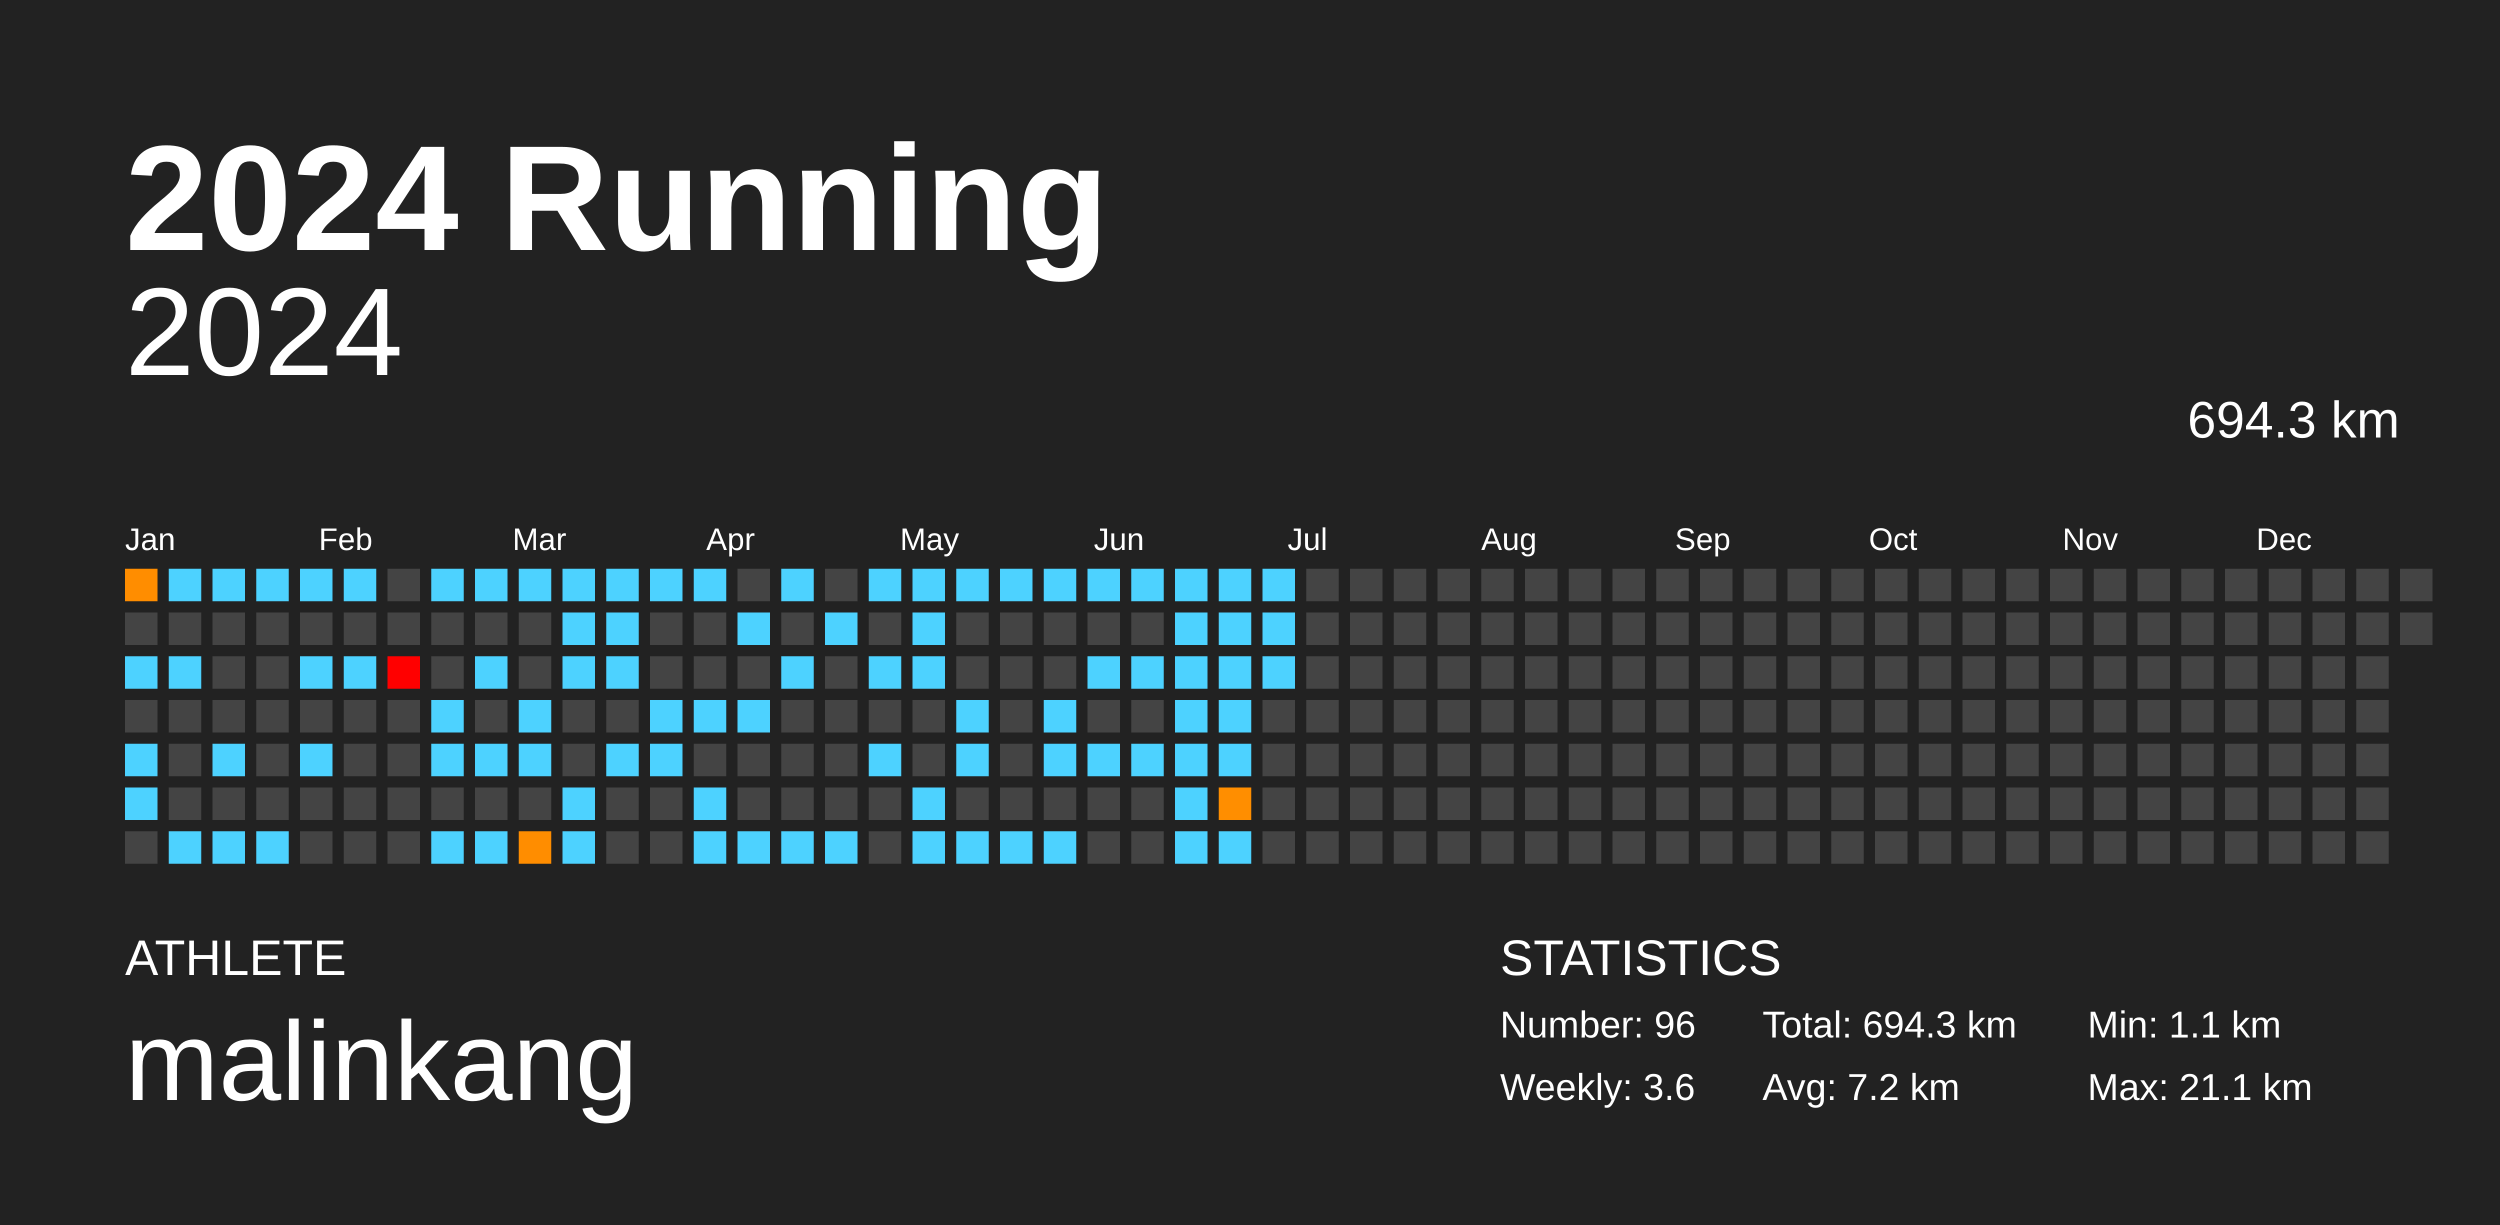
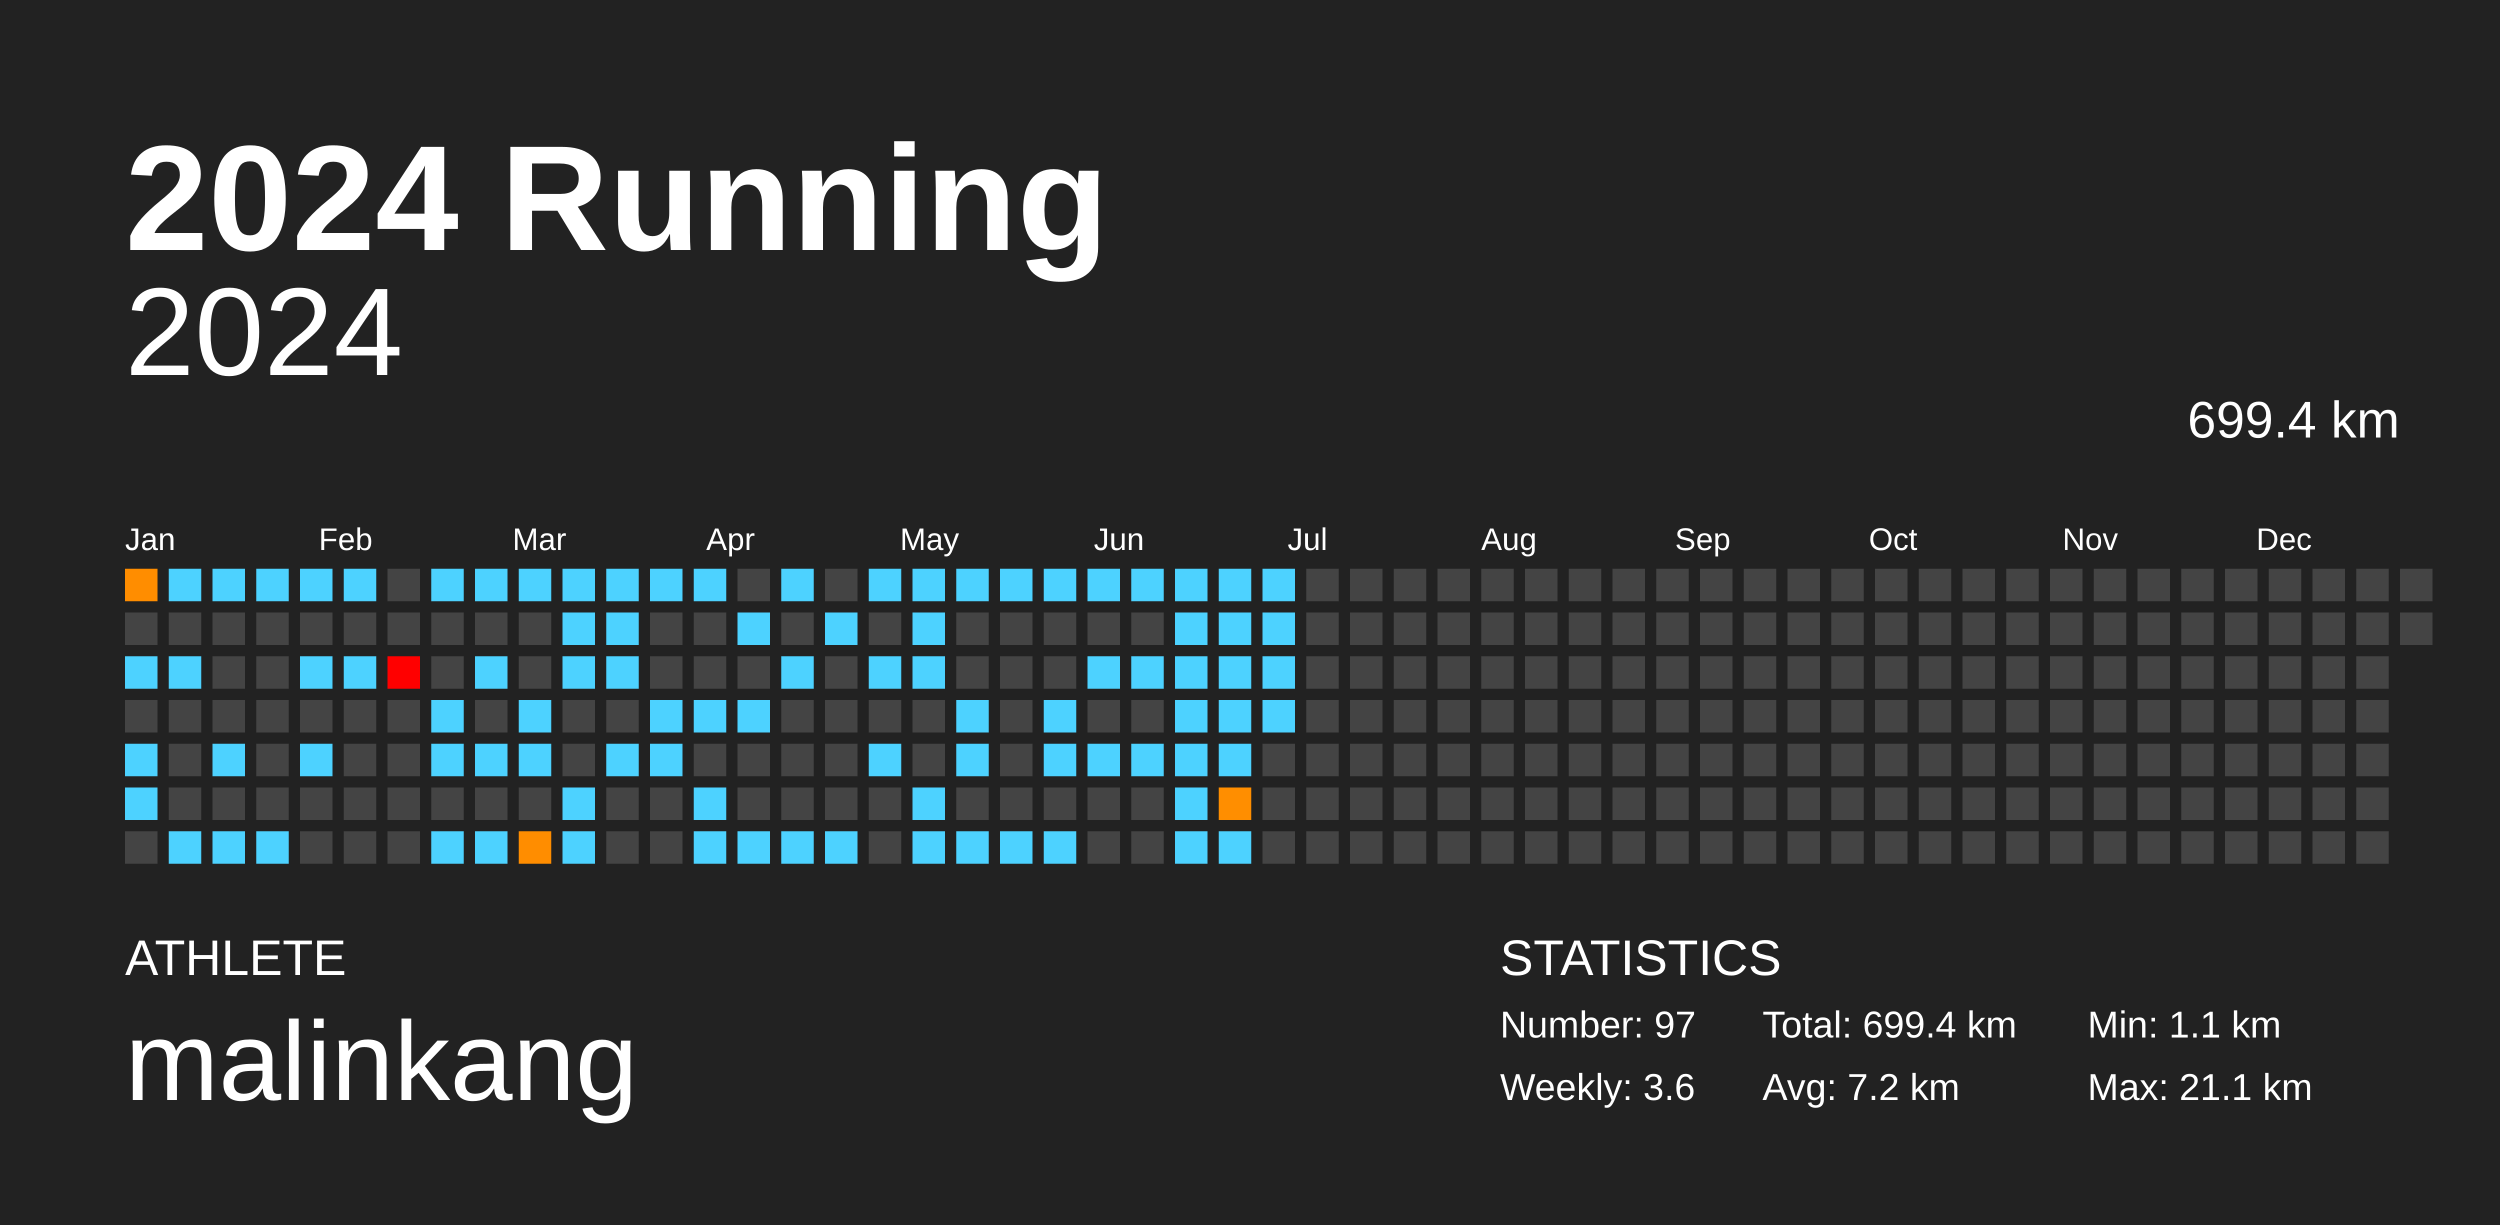
<svg xmlns="http://www.w3.org/2000/svg" baseProfile="full" height="98mm" version="1.1" viewBox="0,0,200,98" width="200mm">
  <defs />
  <rect fill="#222222" height="98" width="200" x="0" y="0" />
  <text fill="#FFFFFF" style="font-size:12px; font-family:Arial; font-weight:bold;" x="10" y="20">2024 Running</text>
  <text fill="#FFFFFF" style="font-size:4px; font-family:Arial" x="10" y="78">ATHLETE</text>
  <text fill="#FFFFFF" style="font-size:9px; font-family:Arial" x="10" y="88">malinkang</text>
  <text fill="#FFFFFF" style="font-size:4px; font-family:Arial" x="120" y="78">STATISTICS</text>
-   <text fill="#FFFFFF" style="font-size:3px; font-family:Arial" x="120" y="83">Number: 96</text>
+   <text fill="#FFFFFF" style="font-size:3px; font-family:Arial" x="120" y="83">Number: 97</text>
  <text fill="#FFFFFF" style="font-size:3px; font-family:Arial" x="120" y="88">Weekly: 3.6</text>
-   <text fill="#FFFFFF" style="font-size:3px; font-family:Arial" x="141" y="83">Total: 694.3 km</text>
+   <text fill="#FFFFFF" style="font-size:3px; font-family:Arial" x="141" y="83">Total: 699.4 km</text>
  <text fill="#FFFFFF" style="font-size:3px; font-family:Arial" x="141" y="88">Avg: 7.2 km</text>
  <text fill="#FFFFFF" style="font-size:3px; font-family:Arial" x="167" y="83">Min: 1.1 km</text>
  <text fill="#FFFFFF" style="font-size:3px; font-family:Arial" x="167" y="88">Max: 21.1 km</text>
  <text alignment-baseline="hanging" fill="#FFFFFF" style="font-size:10.0px; font-family:Arial;" x="10" y="30">2024</text>
-   <text alignment-baseline="hanging" fill="#FFFFFF" style="font-size:4.125px; font-family:Arial;" x="175" y="35">694.3 km</text>
+   <text alignment-baseline="hanging" fill="#FFFFFF" style="font-size:4.125px; font-family:Arial;" x="175" y="35">699.4 km</text>
  <text fill="#FFFFFF" style="font-size:2.5px; font-family:Arial" x="10.0" y="44">Jan</text>
  <text fill="#FFFFFF" style="font-size:2.5px; font-family:Arial" x="25.5" y="44">Feb</text>
  <text fill="#FFFFFF" style="font-size:2.5px; font-family:Arial" x="41.0" y="44">Mar</text>
  <text fill="#FFFFFF" style="font-size:2.5px; font-family:Arial" x="56.5" y="44">Apr</text>
  <text fill="#FFFFFF" style="font-size:2.5px; font-family:Arial" x="72.0" y="44">May</text>
  <text fill="#FFFFFF" style="font-size:2.5px; font-family:Arial" x="87.5" y="44">Jun</text>
  <text fill="#FFFFFF" style="font-size:2.5px; font-family:Arial" x="103.0" y="44">Jul</text>
  <text fill="#FFFFFF" style="font-size:2.5px; font-family:Arial" x="118.5" y="44">Aug</text>
  <text fill="#FFFFFF" style="font-size:2.5px; font-family:Arial" x="134.0" y="44">Sep</text>
  <text fill="#FFFFFF" style="font-size:2.5px; font-family:Arial" x="149.5" y="44">Oct</text>
  <text fill="#FFFFFF" style="font-size:2.5px; font-family:Arial" x="165.0" y="44">Nov</text>
  <text fill="#FFFFFF" style="font-size:2.5px; font-family:Arial" x="180.5" y="44">Dec</text>
  <rect fill="#ff8d00" height="2.6" width="2.6" x="10.0" y="45.5" />
  <rect fill="#444444" height="2.6" width="2.6" x="10.0" y="49.0" />
  <rect fill="#4dd2ff" height="2.6" width="2.6" x="10.0" y="52.5" />
  <rect fill="#444444" height="2.6" width="2.6" x="10.0" y="56.0" />
  <rect fill="#4dd2ff" height="2.6" width="2.6" x="10.0" y="59.5" />
  <rect fill="#4dd2ff" height="2.6" width="2.6" x="10.0" y="63.0" />
  <rect fill="#444444" height="2.6" width="2.6" x="10.0" y="66.5" />
  <rect fill="#4dd2ff" height="2.6" width="2.6" x="13.5" y="45.5" />
  <rect fill="#444444" height="2.6" width="2.6" x="13.5" y="49.0" />
  <rect fill="#4dd2ff" height="2.6" width="2.6" x="13.5" y="52.5" />
  <rect fill="#444444" height="2.6" width="2.6" x="13.5" y="56.0" />
  <rect fill="#444444" height="2.6" width="2.6" x="13.5" y="59.5" />
  <rect fill="#444444" height="2.6" width="2.6" x="13.5" y="63.0" />
  <rect fill="#4dd2ff" height="2.6" width="2.6" x="13.5" y="66.5" />
  <rect fill="#4dd2ff" height="2.6" width="2.6" x="17.0" y="45.5" />
  <rect fill="#444444" height="2.6" width="2.6" x="17.0" y="49.0" />
  <rect fill="#444444" height="2.6" width="2.6" x="17.0" y="52.5" />
  <rect fill="#444444" height="2.6" width="2.6" x="17.0" y="56.0" />
  <rect fill="#4dd2ff" height="2.6" width="2.6" x="17.0" y="59.5" />
  <rect fill="#444444" height="2.6" width="2.6" x="17.0" y="63.0" />
  <rect fill="#4dd2ff" height="2.6" width="2.6" x="17.0" y="66.5" />
  <rect fill="#4dd2ff" height="2.6" width="2.6" x="20.5" y="45.5" />
  <rect fill="#444444" height="2.6" width="2.6" x="20.5" y="49.0" />
  <rect fill="#444444" height="2.6" width="2.6" x="20.5" y="52.5" />
  <rect fill="#444444" height="2.6" width="2.6" x="20.5" y="56.0" />
  <rect fill="#444444" height="2.6" width="2.6" x="20.5" y="59.5" />
  <rect fill="#444444" height="2.6" width="2.6" x="20.5" y="63.0" />
  <rect fill="#4dd2ff" height="2.6" width="2.6" x="20.5" y="66.5" />
  <rect fill="#4dd2ff" height="2.6" width="2.6" x="24.0" y="45.5" />
  <rect fill="#444444" height="2.6" width="2.6" x="24.0" y="49.0" />
  <rect fill="#4dd2ff" height="2.6" width="2.6" x="24.0" y="52.5" />
  <rect fill="#444444" height="2.6" width="2.6" x="24.0" y="56.0" />
  <rect fill="#4dd2ff" height="2.6" width="2.6" x="24.0" y="59.5" />
  <rect fill="#444444" height="2.6" width="2.6" x="24.0" y="63.0" />
  <rect fill="#444444" height="2.6" width="2.6" x="24.0" y="66.5" />
  <rect fill="#4dd2ff" height="2.6" width="2.6" x="27.5" y="45.5" />
  <rect fill="#444444" height="2.6" width="2.6" x="27.5" y="49.0" />
  <rect fill="#4dd2ff" height="2.6" width="2.6" x="27.5" y="52.5" />
  <rect fill="#444444" height="2.6" width="2.6" x="27.5" y="56.0" />
  <rect fill="#444444" height="2.6" width="2.6" x="27.5" y="59.5" />
  <rect fill="#444444" height="2.6" width="2.6" x="27.5" y="63.0" />
  <rect fill="#444444" height="2.6" width="2.6" x="27.5" y="66.5" />
  <rect fill="#444444" height="2.6" width="2.6" x="31.0" y="45.5" />
  <rect fill="#444444" height="2.6" width="2.6" x="31.0" y="49.0" />
  <rect fill="red" height="2.6" width="2.6" x="31.0" y="52.5" />
  <rect fill="#444444" height="2.6" width="2.6" x="31.0" y="56.0" />
  <rect fill="#444444" height="2.6" width="2.6" x="31.0" y="59.5" />
  <rect fill="#444444" height="2.6" width="2.6" x="31.0" y="63.0" />
  <rect fill="#444444" height="2.6" width="2.6" x="31.0" y="66.5" />
  <rect fill="#4dd2ff" height="2.6" width="2.6" x="34.5" y="45.5" />
  <rect fill="#444444" height="2.6" width="2.6" x="34.5" y="49.0" />
  <rect fill="#444444" height="2.6" width="2.6" x="34.5" y="52.5" />
  <rect fill="#4dd2ff" height="2.6" width="2.6" x="34.5" y="56.0" />
  <rect fill="#4dd2ff" height="2.6" width="2.6" x="34.5" y="59.5" />
  <rect fill="#444444" height="2.6" width="2.6" x="34.5" y="63.0" />
  <rect fill="#4dd2ff" height="2.6" width="2.6" x="34.5" y="66.5" />
  <rect fill="#4dd2ff" height="2.6" width="2.6" x="38.0" y="45.5" />
  <rect fill="#444444" height="2.6" width="2.6" x="38.0" y="49.0" />
  <rect fill="#4dd2ff" height="2.6" width="2.6" x="38.0" y="52.5" />
  <rect fill="#444444" height="2.6" width="2.6" x="38.0" y="56.0" />
  <rect fill="#4dd2ff" height="2.6" width="2.6" x="38.0" y="59.5" />
  <rect fill="#444444" height="2.6" width="2.6" x="38.0" y="63.0" />
  <rect fill="#4dd2ff" height="2.6" width="2.6" x="38.0" y="66.5" />
  <rect fill="#4dd2ff" height="2.6" width="2.6" x="41.5" y="45.5" />
  <rect fill="#444444" height="2.6" width="2.6" x="41.5" y="49.0" />
  <rect fill="#444444" height="2.6" width="2.6" x="41.5" y="52.5" />
  <rect fill="#4dd2ff" height="2.6" width="2.6" x="41.5" y="56.0" />
  <rect fill="#4dd2ff" height="2.6" width="2.6" x="41.5" y="59.5" />
  <rect fill="#444444" height="2.6" width="2.6" x="41.5" y="63.0" />
  <rect fill="#ff8d00" height="2.6" width="2.6" x="41.5" y="66.5" />
  <rect fill="#4dd2ff" height="2.6" width="2.6" x="45.0" y="45.5" />
  <rect fill="#4dd2ff" height="2.6" width="2.6" x="45.0" y="49.0" />
  <rect fill="#4dd2ff" height="2.6" width="2.6" x="45.0" y="52.5" />
  <rect fill="#444444" height="2.6" width="2.6" x="45.0" y="56.0" />
  <rect fill="#444444" height="2.6" width="2.6" x="45.0" y="59.5" />
  <rect fill="#4dd2ff" height="2.6" width="2.6" x="45.0" y="63.0" />
  <rect fill="#4dd2ff" height="2.6" width="2.6" x="45.0" y="66.5" />
  <rect fill="#4dd2ff" height="2.6" width="2.6" x="48.5" y="45.5" />
  <rect fill="#4dd2ff" height="2.6" width="2.6" x="48.5" y="49.0" />
  <rect fill="#4dd2ff" height="2.6" width="2.6" x="48.5" y="52.5" />
  <rect fill="#444444" height="2.6" width="2.6" x="48.5" y="56.0" />
  <rect fill="#4dd2ff" height="2.6" width="2.6" x="48.5" y="59.5" />
  <rect fill="#444444" height="2.6" width="2.6" x="48.5" y="63.0" />
  <rect fill="#444444" height="2.6" width="2.6" x="48.5" y="66.5" />
  <rect fill="#4dd2ff" height="2.6" width="2.6" x="52.0" y="45.5" />
  <rect fill="#444444" height="2.6" width="2.6" x="52.0" y="49.0" />
  <rect fill="#444444" height="2.6" width="2.6" x="52.0" y="52.5" />
  <rect fill="#4dd2ff" height="2.6" width="2.6" x="52.0" y="56.0" />
  <rect fill="#4dd2ff" height="2.6" width="2.6" x="52.0" y="59.5" />
  <rect fill="#444444" height="2.6" width="2.6" x="52.0" y="63.0" />
  <rect fill="#444444" height="2.6" width="2.6" x="52.0" y="66.5" />
  <rect fill="#4dd2ff" height="2.6" width="2.6" x="55.5" y="45.5" />
  <rect fill="#444444" height="2.6" width="2.6" x="55.5" y="49.0" />
  <rect fill="#444444" height="2.6" width="2.6" x="55.5" y="52.5" />
  <rect fill="#4dd2ff" height="2.6" width="2.6" x="55.5" y="56.0" />
  <rect fill="#444444" height="2.6" width="2.6" x="55.5" y="59.5" />
  <rect fill="#4dd2ff" height="2.6" width="2.6" x="55.5" y="63.0" />
  <rect fill="#4dd2ff" height="2.6" width="2.6" x="55.5" y="66.5" />
  <rect fill="#444444" height="2.6" width="2.6" x="59.0" y="45.5" />
  <rect fill="#4dd2ff" height="2.6" width="2.6" x="59.0" y="49.0" />
  <rect fill="#444444" height="2.6" width="2.6" x="59.0" y="52.5" />
  <rect fill="#4dd2ff" height="2.6" width="2.6" x="59.0" y="56.0" />
  <rect fill="#444444" height="2.6" width="2.6" x="59.0" y="59.5" />
  <rect fill="#444444" height="2.6" width="2.6" x="59.0" y="63.0" />
  <rect fill="#4dd2ff" height="2.6" width="2.6" x="59.0" y="66.5" />
  <rect fill="#4dd2ff" height="2.6" width="2.6" x="62.5" y="45.5" />
  <rect fill="#444444" height="2.6" width="2.6" x="62.5" y="49.0" />
  <rect fill="#4dd2ff" height="2.6" width="2.6" x="62.5" y="52.5" />
  <rect fill="#444444" height="2.6" width="2.6" x="62.5" y="56.0" />
  <rect fill="#444444" height="2.6" width="2.6" x="62.5" y="59.5" />
  <rect fill="#444444" height="2.6" width="2.6" x="62.5" y="63.0" />
  <rect fill="#4dd2ff" height="2.6" width="2.6" x="62.5" y="66.5" />
  <rect fill="#444444" height="2.6" width="2.6" x="66.0" y="45.5" />
  <rect fill="#4dd2ff" height="2.6" width="2.6" x="66.0" y="49.0" />
  <rect fill="#444444" height="2.6" width="2.6" x="66.0" y="52.5" />
  <rect fill="#444444" height="2.6" width="2.6" x="66.0" y="56.0" />
  <rect fill="#444444" height="2.6" width="2.6" x="66.0" y="59.5" />
  <rect fill="#444444" height="2.6" width="2.6" x="66.0" y="63.0" />
  <rect fill="#4dd2ff" height="2.6" width="2.6" x="66.0" y="66.5" />
  <rect fill="#4dd2ff" height="2.6" width="2.6" x="69.5" y="45.5" />
  <rect fill="#444444" height="2.6" width="2.6" x="69.5" y="49.0" />
  <rect fill="#4dd2ff" height="2.6" width="2.6" x="69.5" y="52.5" />
  <rect fill="#444444" height="2.6" width="2.6" x="69.5" y="56.0" />
  <rect fill="#4dd2ff" height="2.6" width="2.6" x="69.5" y="59.5" />
  <rect fill="#444444" height="2.6" width="2.6" x="69.5" y="63.0" />
  <rect fill="#444444" height="2.6" width="2.6" x="69.5" y="66.5" />
  <rect fill="#4dd2ff" height="2.6" width="2.6" x="73.0" y="45.5" />
  <rect fill="#4dd2ff" height="2.6" width="2.6" x="73.0" y="49.0" />
  <rect fill="#4dd2ff" height="2.6" width="2.6" x="73.0" y="52.5" />
  <rect fill="#444444" height="2.6" width="2.6" x="73.0" y="56.0" />
  <rect fill="#444444" height="2.6" width="2.6" x="73.0" y="59.5" />
  <rect fill="#4dd2ff" height="2.6" width="2.6" x="73.0" y="63.0" />
  <rect fill="#4dd2ff" height="2.6" width="2.6" x="73.0" y="66.5" />
  <rect fill="#4dd2ff" height="2.6" width="2.6" x="76.5" y="45.5" />
  <rect fill="#444444" height="2.6" width="2.6" x="76.5" y="49.0" />
  <rect fill="#444444" height="2.6" width="2.6" x="76.5" y="52.5" />
  <rect fill="#4dd2ff" height="2.6" width="2.6" x="76.5" y="56.0" />
  <rect fill="#4dd2ff" height="2.6" width="2.6" x="76.5" y="59.5" />
  <rect fill="#444444" height="2.6" width="2.6" x="76.5" y="63.0" />
  <rect fill="#4dd2ff" height="2.6" width="2.6" x="76.5" y="66.5" />
  <rect fill="#4dd2ff" height="2.6" width="2.6" x="80.0" y="45.5" />
  <rect fill="#444444" height="2.6" width="2.6" x="80.0" y="49.0" />
  <rect fill="#444444" height="2.6" width="2.6" x="80.0" y="52.5" />
  <rect fill="#444444" height="2.6" width="2.6" x="80.0" y="56.0" />
  <rect fill="#444444" height="2.6" width="2.6" x="80.0" y="59.5" />
  <rect fill="#444444" height="2.6" width="2.6" x="80.0" y="63.0" />
  <rect fill="#4dd2ff" height="2.6" width="2.6" x="80.0" y="66.5" />
  <rect fill="#4dd2ff" height="2.6" width="2.6" x="83.5" y="45.5" />
  <rect fill="#444444" height="2.6" width="2.6" x="83.5" y="49.0" />
  <rect fill="#444444" height="2.6" width="2.6" x="83.5" y="52.5" />
  <rect fill="#4dd2ff" height="2.6" width="2.6" x="83.5" y="56.0" />
  <rect fill="#4dd2ff" height="2.6" width="2.6" x="83.5" y="59.5" />
  <rect fill="#444444" height="2.6" width="2.6" x="83.5" y="63.0" />
  <rect fill="#4dd2ff" height="2.6" width="2.6" x="83.5" y="66.5" />
  <rect fill="#4dd2ff" height="2.6" width="2.6" x="87.0" y="45.5" />
  <rect fill="#444444" height="2.6" width="2.6" x="87.0" y="49.0" />
  <rect fill="#4dd2ff" height="2.6" width="2.6" x="87.0" y="52.5" />
  <rect fill="#444444" height="2.6" width="2.6" x="87.0" y="56.0" />
  <rect fill="#4dd2ff" height="2.6" width="2.6" x="87.0" y="59.5" />
  <rect fill="#444444" height="2.6" width="2.6" x="87.0" y="63.0" />
  <rect fill="#444444" height="2.6" width="2.6" x="87.0" y="66.5" />
  <rect fill="#4dd2ff" height="2.6" width="2.6" x="90.5" y="45.5" />
  <rect fill="#444444" height="2.6" width="2.6" x="90.5" y="49.0" />
  <rect fill="#4dd2ff" height="2.6" width="2.6" x="90.5" y="52.5" />
  <rect fill="#444444" height="2.6" width="2.6" x="90.5" y="56.0" />
  <rect fill="#4dd2ff" height="2.6" width="2.6" x="90.5" y="59.5" />
  <rect fill="#444444" height="2.6" width="2.6" x="90.5" y="63.0" />
  <rect fill="#444444" height="2.6" width="2.6" x="90.5" y="66.5" />
  <rect fill="#4dd2ff" height="2.6" width="2.6" x="94.0" y="45.5" />
  <rect fill="#4dd2ff" height="2.6" width="2.6" x="94.0" y="49.0" />
  <rect fill="#4dd2ff" height="2.6" width="2.6" x="94.0" y="52.5" />
  <rect fill="#4dd2ff" height="2.6" width="2.6" x="94.0" y="56.0" />
  <rect fill="#4dd2ff" height="2.6" width="2.6" x="94.0" y="59.5" />
  <rect fill="#4dd2ff" height="2.6" width="2.6" x="94.0" y="63.0" />
  <rect fill="#4dd2ff" height="2.6" width="2.6" x="94.0" y="66.5" />
  <rect fill="#4dd2ff" height="2.6" width="2.6" x="97.5" y="45.5" />
  <rect fill="#4dd2ff" height="2.6" width="2.6" x="97.5" y="49.0" />
  <rect fill="#4dd2ff" height="2.6" width="2.6" x="97.5" y="52.5" />
  <rect fill="#4dd2ff" height="2.6" width="2.6" x="97.5" y="56.0" />
  <rect fill="#4dd2ff" height="2.6" width="2.6" x="97.5" y="59.5" />
  <rect fill="#ff8e00" height="2.6" width="2.6" x="97.5" y="63.0" />
  <rect fill="#4dd2ff" height="2.6" width="2.6" x="97.5" y="66.5" />
  <rect fill="#4dd2ff" height="2.6" width="2.6" x="101.0" y="45.5" />
  <rect fill="#4dd2ff" height="2.6" width="2.6" x="101.0" y="49.0" />
  <rect fill="#4dd2ff" height="2.6" width="2.6" x="101.0" y="52.5" />
-   <rect fill="#444444" height="2.6" width="2.6" x="101.0" y="56.0" />
+   <rect fill="#4dd2ff" height="2.6" width="2.6" x="101.0" y="56.0" />
  <rect fill="#444444" height="2.6" width="2.6" x="101.0" y="59.5" />
  <rect fill="#444444" height="2.6" width="2.6" x="101.0" y="63.0" />
  <rect fill="#444444" height="2.6" width="2.6" x="101.0" y="66.5" />
  <rect fill="#444444" height="2.6" width="2.6" x="104.5" y="45.5" />
  <rect fill="#444444" height="2.6" width="2.6" x="104.5" y="49.0" />
  <rect fill="#444444" height="2.6" width="2.6" x="104.5" y="52.5" />
  <rect fill="#444444" height="2.6" width="2.6" x="104.5" y="56.0" />
  <rect fill="#444444" height="2.6" width="2.6" x="104.5" y="59.5" />
  <rect fill="#444444" height="2.6" width="2.6" x="104.5" y="63.0" />
  <rect fill="#444444" height="2.6" width="2.6" x="104.5" y="66.5" />
  <rect fill="#444444" height="2.6" width="2.6" x="108.0" y="45.5" />
  <rect fill="#444444" height="2.6" width="2.6" x="108.0" y="49.0" />
  <rect fill="#444444" height="2.6" width="2.6" x="108.0" y="52.5" />
  <rect fill="#444444" height="2.6" width="2.6" x="108.0" y="56.0" />
  <rect fill="#444444" height="2.6" width="2.6" x="108.0" y="59.5" />
  <rect fill="#444444" height="2.6" width="2.6" x="108.0" y="63.0" />
  <rect fill="#444444" height="2.6" width="2.6" x="108.0" y="66.5" />
  <rect fill="#444444" height="2.6" width="2.6" x="111.5" y="45.5" />
  <rect fill="#444444" height="2.6" width="2.6" x="111.5" y="49.0" />
  <rect fill="#444444" height="2.6" width="2.6" x="111.5" y="52.5" />
  <rect fill="#444444" height="2.6" width="2.6" x="111.5" y="56.0" />
  <rect fill="#444444" height="2.6" width="2.6" x="111.5" y="59.5" />
  <rect fill="#444444" height="2.6" width="2.6" x="111.5" y="63.0" />
  <rect fill="#444444" height="2.6" width="2.6" x="111.5" y="66.5" />
  <rect fill="#444444" height="2.6" width="2.6" x="115.0" y="45.5" />
  <rect fill="#444444" height="2.6" width="2.6" x="115.0" y="49.0" />
  <rect fill="#444444" height="2.6" width="2.6" x="115.0" y="52.5" />
  <rect fill="#444444" height="2.6" width="2.6" x="115.0" y="56.0" />
  <rect fill="#444444" height="2.6" width="2.6" x="115.0" y="59.5" />
  <rect fill="#444444" height="2.6" width="2.6" x="115.0" y="63.0" />
  <rect fill="#444444" height="2.6" width="2.6" x="115.0" y="66.5" />
  <rect fill="#444444" height="2.6" width="2.6" x="118.5" y="45.5" />
  <rect fill="#444444" height="2.6" width="2.6" x="118.5" y="49.0" />
  <rect fill="#444444" height="2.6" width="2.6" x="118.5" y="52.5" />
  <rect fill="#444444" height="2.6" width="2.6" x="118.5" y="56.0" />
  <rect fill="#444444" height="2.6" width="2.6" x="118.5" y="59.5" />
  <rect fill="#444444" height="2.6" width="2.6" x="118.5" y="63.0" />
  <rect fill="#444444" height="2.6" width="2.6" x="118.5" y="66.5" />
  <rect fill="#444444" height="2.6" width="2.6" x="122.0" y="45.5" />
  <rect fill="#444444" height="2.6" width="2.6" x="122.0" y="49.0" />
  <rect fill="#444444" height="2.6" width="2.6" x="122.0" y="52.5" />
  <rect fill="#444444" height="2.6" width="2.6" x="122.0" y="56.0" />
  <rect fill="#444444" height="2.6" width="2.6" x="122.0" y="59.5" />
  <rect fill="#444444" height="2.6" width="2.6" x="122.0" y="63.0" />
  <rect fill="#444444" height="2.6" width="2.6" x="122.0" y="66.5" />
  <rect fill="#444444" height="2.6" width="2.6" x="125.5" y="45.5" />
  <rect fill="#444444" height="2.6" width="2.6" x="125.5" y="49.0" />
  <rect fill="#444444" height="2.6" width="2.6" x="125.5" y="52.5" />
  <rect fill="#444444" height="2.6" width="2.6" x="125.5" y="56.0" />
  <rect fill="#444444" height="2.6" width="2.6" x="125.5" y="59.5" />
  <rect fill="#444444" height="2.6" width="2.6" x="125.5" y="63.0" />
  <rect fill="#444444" height="2.6" width="2.6" x="125.5" y="66.5" />
  <rect fill="#444444" height="2.6" width="2.6" x="129.0" y="45.5" />
  <rect fill="#444444" height="2.6" width="2.6" x="129.0" y="49.0" />
  <rect fill="#444444" height="2.6" width="2.6" x="129.0" y="52.5" />
  <rect fill="#444444" height="2.6" width="2.6" x="129.0" y="56.0" />
  <rect fill="#444444" height="2.6" width="2.6" x="129.0" y="59.5" />
  <rect fill="#444444" height="2.6" width="2.6" x="129.0" y="63.0" />
  <rect fill="#444444" height="2.6" width="2.6" x="129.0" y="66.5" />
  <rect fill="#444444" height="2.6" width="2.6" x="132.5" y="45.5" />
  <rect fill="#444444" height="2.6" width="2.6" x="132.5" y="49.0" />
  <rect fill="#444444" height="2.6" width="2.6" x="132.5" y="52.5" />
  <rect fill="#444444" height="2.6" width="2.6" x="132.5" y="56.0" />
  <rect fill="#444444" height="2.6" width="2.6" x="132.5" y="59.5" />
  <rect fill="#444444" height="2.6" width="2.6" x="132.5" y="63.0" />
  <rect fill="#444444" height="2.6" width="2.6" x="132.5" y="66.5" />
  <rect fill="#444444" height="2.6" width="2.6" x="136.0" y="45.5" />
  <rect fill="#444444" height="2.6" width="2.6" x="136.0" y="49.0" />
  <rect fill="#444444" height="2.6" width="2.6" x="136.0" y="52.5" />
  <rect fill="#444444" height="2.6" width="2.6" x="136.0" y="56.0" />
  <rect fill="#444444" height="2.6" width="2.6" x="136.0" y="59.5" />
  <rect fill="#444444" height="2.6" width="2.6" x="136.0" y="63.0" />
  <rect fill="#444444" height="2.6" width="2.6" x="136.0" y="66.5" />
  <rect fill="#444444" height="2.6" width="2.6" x="139.5" y="45.5" />
  <rect fill="#444444" height="2.6" width="2.6" x="139.5" y="49.0" />
  <rect fill="#444444" height="2.6" width="2.6" x="139.5" y="52.5" />
  <rect fill="#444444" height="2.6" width="2.6" x="139.5" y="56.0" />
  <rect fill="#444444" height="2.6" width="2.6" x="139.5" y="59.5" />
  <rect fill="#444444" height="2.6" width="2.6" x="139.5" y="63.0" />
  <rect fill="#444444" height="2.6" width="2.6" x="139.5" y="66.5" />
  <rect fill="#444444" height="2.6" width="2.6" x="143.0" y="45.5" />
  <rect fill="#444444" height="2.6" width="2.6" x="143.0" y="49.0" />
  <rect fill="#444444" height="2.6" width="2.6" x="143.0" y="52.5" />
  <rect fill="#444444" height="2.6" width="2.6" x="143.0" y="56.0" />
  <rect fill="#444444" height="2.6" width="2.6" x="143.0" y="59.5" />
  <rect fill="#444444" height="2.6" width="2.6" x="143.0" y="63.0" />
  <rect fill="#444444" height="2.6" width="2.6" x="143.0" y="66.5" />
  <rect fill="#444444" height="2.6" width="2.6" x="146.5" y="45.5" />
  <rect fill="#444444" height="2.6" width="2.6" x="146.5" y="49.0" />
  <rect fill="#444444" height="2.6" width="2.6" x="146.5" y="52.5" />
  <rect fill="#444444" height="2.6" width="2.6" x="146.5" y="56.0" />
  <rect fill="#444444" height="2.6" width="2.6" x="146.5" y="59.5" />
  <rect fill="#444444" height="2.6" width="2.6" x="146.5" y="63.0" />
  <rect fill="#444444" height="2.6" width="2.6" x="146.5" y="66.5" />
  <rect fill="#444444" height="2.6" width="2.6" x="150.0" y="45.5" />
  <rect fill="#444444" height="2.6" width="2.6" x="150.0" y="49.0" />
  <rect fill="#444444" height="2.6" width="2.6" x="150.0" y="52.5" />
  <rect fill="#444444" height="2.6" width="2.6" x="150.0" y="56.0" />
  <rect fill="#444444" height="2.6" width="2.6" x="150.0" y="59.5" />
  <rect fill="#444444" height="2.6" width="2.6" x="150.0" y="63.0" />
  <rect fill="#444444" height="2.6" width="2.6" x="150.0" y="66.5" />
  <rect fill="#444444" height="2.6" width="2.6" x="153.5" y="45.5" />
  <rect fill="#444444" height="2.6" width="2.6" x="153.5" y="49.0" />
  <rect fill="#444444" height="2.6" width="2.6" x="153.5" y="52.5" />
  <rect fill="#444444" height="2.6" width="2.6" x="153.5" y="56.0" />
  <rect fill="#444444" height="2.6" width="2.6" x="153.5" y="59.5" />
  <rect fill="#444444" height="2.6" width="2.6" x="153.5" y="63.0" />
  <rect fill="#444444" height="2.6" width="2.6" x="153.5" y="66.5" />
  <rect fill="#444444" height="2.6" width="2.6" x="157.0" y="45.5" />
  <rect fill="#444444" height="2.6" width="2.6" x="157.0" y="49.0" />
  <rect fill="#444444" height="2.6" width="2.6" x="157.0" y="52.5" />
  <rect fill="#444444" height="2.6" width="2.6" x="157.0" y="56.0" />
  <rect fill="#444444" height="2.6" width="2.6" x="157.0" y="59.5" />
  <rect fill="#444444" height="2.6" width="2.6" x="157.0" y="63.0" />
  <rect fill="#444444" height="2.6" width="2.6" x="157.0" y="66.5" />
  <rect fill="#444444" height="2.6" width="2.6" x="160.5" y="45.5" />
  <rect fill="#444444" height="2.6" width="2.6" x="160.5" y="49.0" />
  <rect fill="#444444" height="2.6" width="2.6" x="160.5" y="52.5" />
  <rect fill="#444444" height="2.6" width="2.6" x="160.5" y="56.0" />
  <rect fill="#444444" height="2.6" width="2.6" x="160.5" y="59.5" />
  <rect fill="#444444" height="2.6" width="2.6" x="160.5" y="63.0" />
  <rect fill="#444444" height="2.6" width="2.6" x="160.5" y="66.5" />
  <rect fill="#444444" height="2.6" width="2.6" x="164.0" y="45.5" />
  <rect fill="#444444" height="2.6" width="2.6" x="164.0" y="49.0" />
  <rect fill="#444444" height="2.6" width="2.6" x="164.0" y="52.5" />
  <rect fill="#444444" height="2.6" width="2.6" x="164.0" y="56.0" />
  <rect fill="#444444" height="2.6" width="2.6" x="164.0" y="59.5" />
  <rect fill="#444444" height="2.6" width="2.6" x="164.0" y="63.0" />
  <rect fill="#444444" height="2.6" width="2.6" x="164.0" y="66.5" />
  <rect fill="#444444" height="2.6" width="2.6" x="167.5" y="45.5" />
  <rect fill="#444444" height="2.6" width="2.6" x="167.5" y="49.0" />
  <rect fill="#444444" height="2.6" width="2.6" x="167.5" y="52.5" />
  <rect fill="#444444" height="2.6" width="2.6" x="167.5" y="56.0" />
  <rect fill="#444444" height="2.6" width="2.6" x="167.5" y="59.5" />
  <rect fill="#444444" height="2.6" width="2.6" x="167.5" y="63.0" />
  <rect fill="#444444" height="2.6" width="2.6" x="167.5" y="66.5" />
  <rect fill="#444444" height="2.6" width="2.6" x="171.0" y="45.5" />
  <rect fill="#444444" height="2.6" width="2.6" x="171.0" y="49.0" />
  <rect fill="#444444" height="2.6" width="2.6" x="171.0" y="52.5" />
  <rect fill="#444444" height="2.6" width="2.6" x="171.0" y="56.0" />
  <rect fill="#444444" height="2.6" width="2.6" x="171.0" y="59.5" />
  <rect fill="#444444" height="2.6" width="2.6" x="171.0" y="63.0" />
  <rect fill="#444444" height="2.6" width="2.6" x="171.0" y="66.5" />
  <rect fill="#444444" height="2.6" width="2.6" x="174.5" y="45.5" />
  <rect fill="#444444" height="2.6" width="2.6" x="174.5" y="49.0" />
  <rect fill="#444444" height="2.6" width="2.6" x="174.5" y="52.5" />
  <rect fill="#444444" height="2.6" width="2.6" x="174.5" y="56.0" />
  <rect fill="#444444" height="2.6" width="2.6" x="174.5" y="59.5" />
  <rect fill="#444444" height="2.6" width="2.6" x="174.5" y="63.0" />
  <rect fill="#444444" height="2.6" width="2.6" x="174.5" y="66.5" />
  <rect fill="#444444" height="2.6" width="2.6" x="178.0" y="45.5" />
  <rect fill="#444444" height="2.6" width="2.6" x="178.0" y="49.0" />
  <rect fill="#444444" height="2.6" width="2.6" x="178.0" y="52.5" />
  <rect fill="#444444" height="2.6" width="2.6" x="178.0" y="56.0" />
  <rect fill="#444444" height="2.6" width="2.6" x="178.0" y="59.5" />
  <rect fill="#444444" height="2.6" width="2.6" x="178.0" y="63.0" />
  <rect fill="#444444" height="2.6" width="2.6" x="178.0" y="66.5" />
  <rect fill="#444444" height="2.6" width="2.6" x="181.5" y="45.5" />
  <rect fill="#444444" height="2.6" width="2.6" x="181.5" y="49.0" />
  <rect fill="#444444" height="2.6" width="2.6" x="181.5" y="52.5" />
  <rect fill="#444444" height="2.6" width="2.6" x="181.5" y="56.0" />
  <rect fill="#444444" height="2.6" width="2.6" x="181.5" y="59.5" />
  <rect fill="#444444" height="2.6" width="2.6" x="181.5" y="63.0" />
  <rect fill="#444444" height="2.6" width="2.6" x="181.5" y="66.5" />
  <rect fill="#444444" height="2.6" width="2.6" x="185.0" y="45.5" />
  <rect fill="#444444" height="2.6" width="2.6" x="185.0" y="49.0" />
  <rect fill="#444444" height="2.6" width="2.6" x="185.0" y="52.5" />
  <rect fill="#444444" height="2.6" width="2.6" x="185.0" y="56.0" />
  <rect fill="#444444" height="2.6" width="2.6" x="185.0" y="59.5" />
  <rect fill="#444444" height="2.6" width="2.6" x="185.0" y="63.0" />
  <rect fill="#444444" height="2.6" width="2.6" x="185.0" y="66.5" />
  <rect fill="#444444" height="2.6" width="2.6" x="188.5" y="45.5" />
  <rect fill="#444444" height="2.6" width="2.6" x="188.5" y="49.0" />
  <rect fill="#444444" height="2.6" width="2.6" x="188.5" y="52.5" />
  <rect fill="#444444" height="2.6" width="2.6" x="188.5" y="56.0" />
  <rect fill="#444444" height="2.6" width="2.6" x="188.5" y="59.5" />
  <rect fill="#444444" height="2.6" width="2.6" x="188.5" y="63.0" />
  <rect fill="#444444" height="2.6" width="2.6" x="188.5" y="66.5" />
  <rect fill="#444444" height="2.6" width="2.6" x="192.0" y="45.5" />
  <rect fill="#444444" height="2.6" width="2.6" x="192.0" y="49.0" />
</svg>
